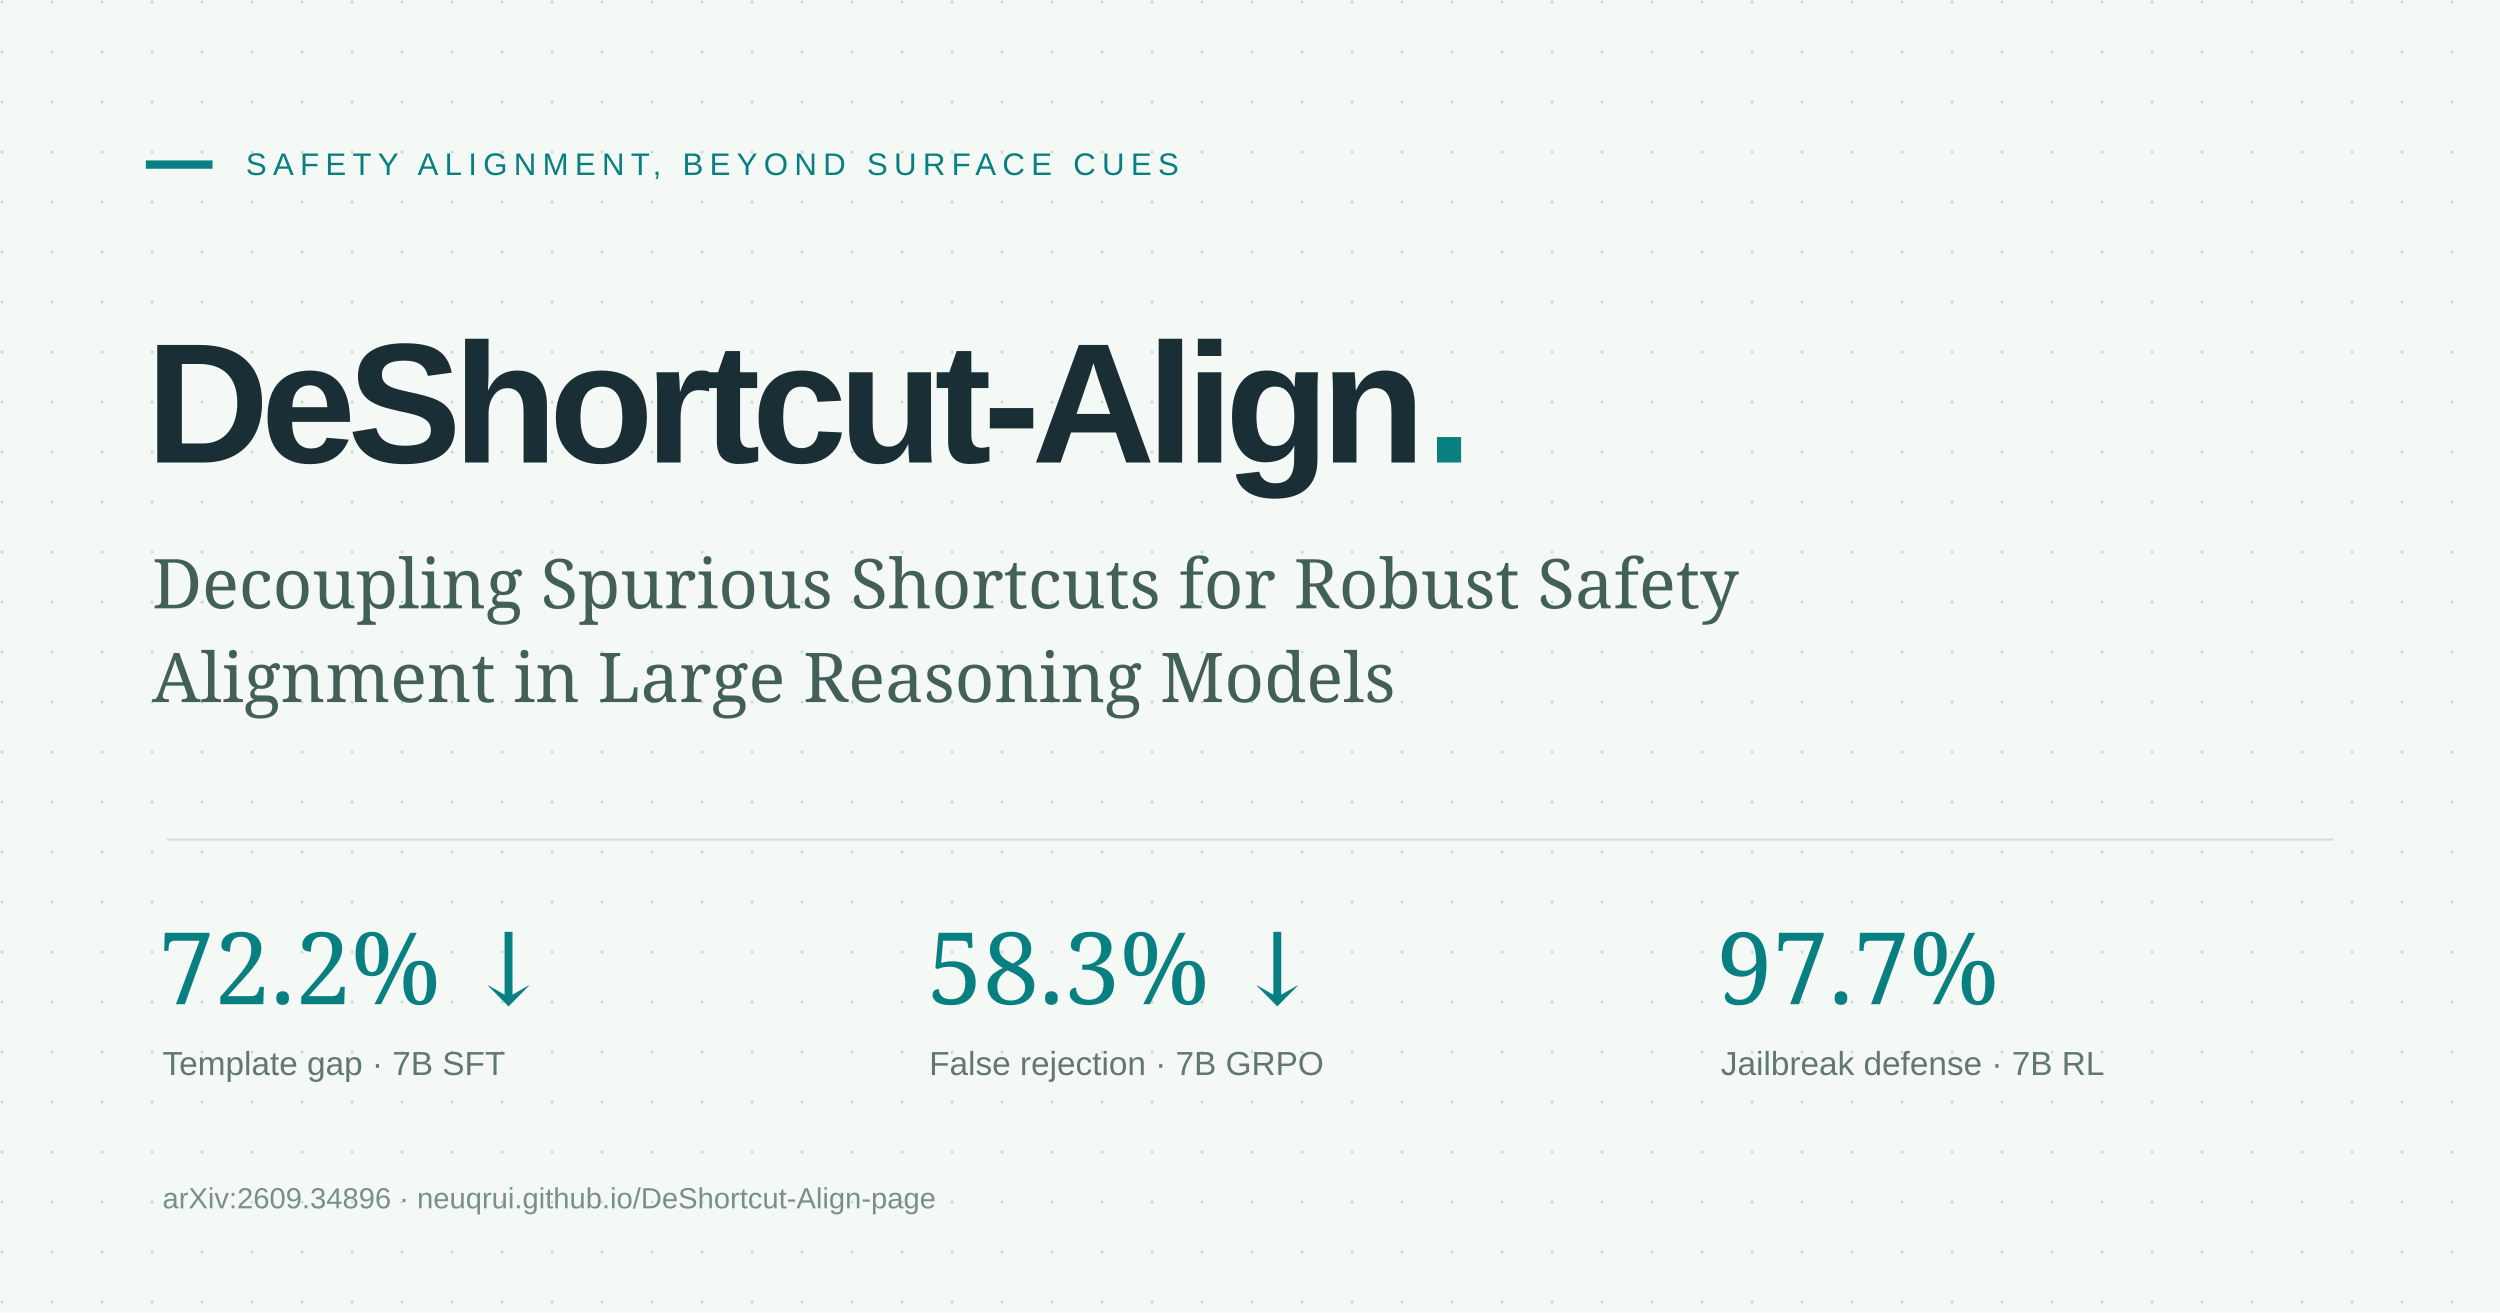
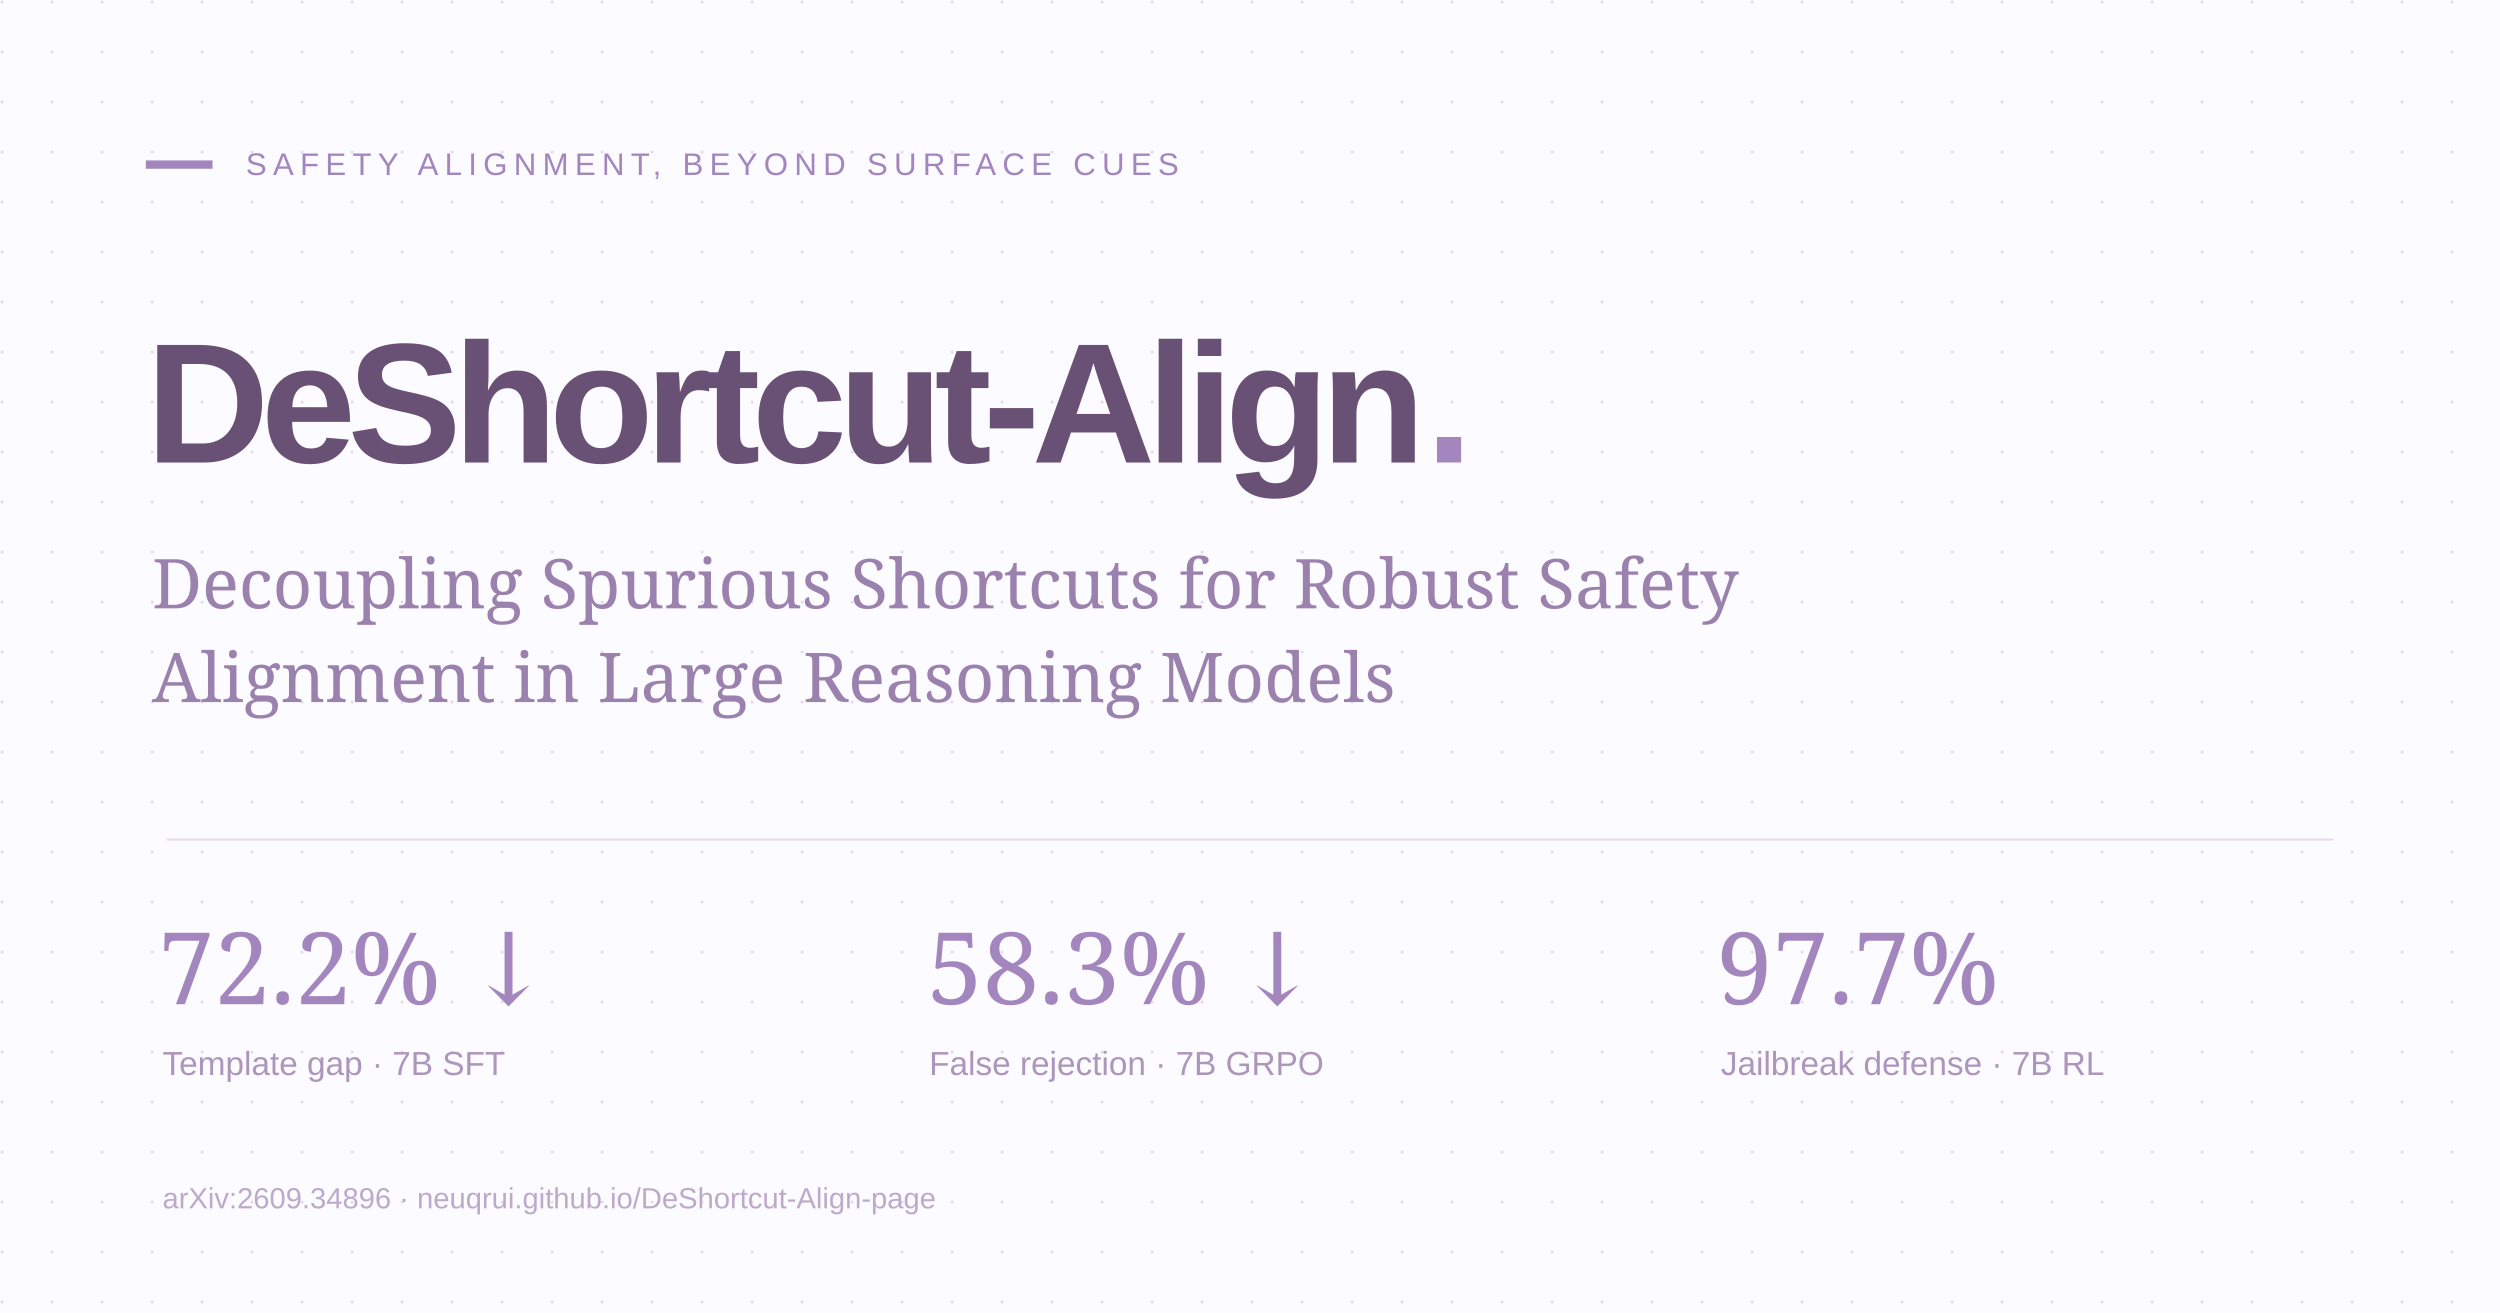
<svg xmlns="http://www.w3.org/2000/svg" width="1200" height="630" viewBox="0 0 1200 630">
  <defs>
    <pattern id="p" width="24" height="24" patternUnits="userSpaceOnUse">
-       <circle cx="1" cy="1" r=".7" fill="#c5d9cf" />
+       <circle cx="1" cy="1" r=".7" fill="#e3d6ef" />
    </pattern>
  </defs>
-   <rect width="1200" height="630" fill="#f5f9f5" />
+   <rect width="1200" height="630" fill="#fcfbff" />
  <rect width="1200" height="630" fill="url(#p)" />
-   <rect x="70" y="77" width="32" height="4" fill="#087f80" />
-   <text x="118" y="84" fill="#087f80" font-family="Arial,sans-serif" font-size="15" letter-spacing="3">SAFETY ALIGNMENT, BEYOND SURFACE CUES</text>
-   <text x="70" y="222" fill="#192e35" font-family="Arial,sans-serif" font-weight="700" font-size="82" letter-spacing="-4">DeShortcut-Align<tspan fill="#087f80">.</tspan>
+   <rect x="70" y="77" width="32" height="4" fill="#a286bd" />
+   <text x="118" y="84" fill="#a286bd" font-family="Arial,sans-serif" font-size="15" letter-spacing="3">SAFETY ALIGNMENT, BEYOND SURFACE CUES</text>
+   <text x="70" y="222" fill="#685174" font-family="Arial,sans-serif" font-weight="700" font-size="82" letter-spacing="-4">DeShortcut-Align<tspan fill="#a286bd">.</tspan>
  </text>
-   <text x="73" y="292" fill="#426059" font-family="Georgia,serif" font-size="33">Decoupling Spurious Shortcuts for Robust Safety</text>
-   <text x="73" y="337" fill="#426059" font-family="Georgia,serif" font-size="33">Alignment in Large Reasoning Models</text>
-   <path d="M80 403H1120" stroke="#cfdfd5" />
-   <g fill="#087f80" font-family="Georgia,serif" font-size="48">
+   <text x="73" y="292" fill="#9b81ad" font-family="Georgia,serif" font-size="33">Decoupling Spurious Shortcuts for Robust Safety</text>
+   <text x="73" y="337" fill="#9b81ad" font-family="Georgia,serif" font-size="33">Alignment in Large Reasoning Models</text>
+   <path d="M80 403H1120" stroke="#e6d9ef" />
+   <g fill="#a286bd" font-family="Georgia,serif" font-size="48">
    <text x="76" y="482">72.2% ↓</text>
    <text x="445" y="482">58.3% ↓</text>
    <text x="824" y="482">97.7%</text>
  </g>
-   <g fill="#61786f" font-family="Arial,sans-serif" font-size="16">
+   <g fill="#ad96bb" font-family="Arial,sans-serif" font-size="16">
    <text x="78" y="516">Template gap · 7B SFT</text>
    <text x="446" y="516">False rejection · 7B GRPO</text>
    <text x="826" y="516">Jailbreak defense · 7B RL</text>
  </g>
-   <text x="78" y="580" fill="#789087" font-family="Arial,sans-serif" font-size="14">arXiv:2609.34896 · neuqrui.github.io/DeShortcut-Align-page</text>
+   <text x="78" y="580" fill="#bda9ca" font-family="Arial,sans-serif" font-size="14">arXiv:2609.34896 · neuqrui.github.io/DeShortcut-Align-page</text>
</svg>
